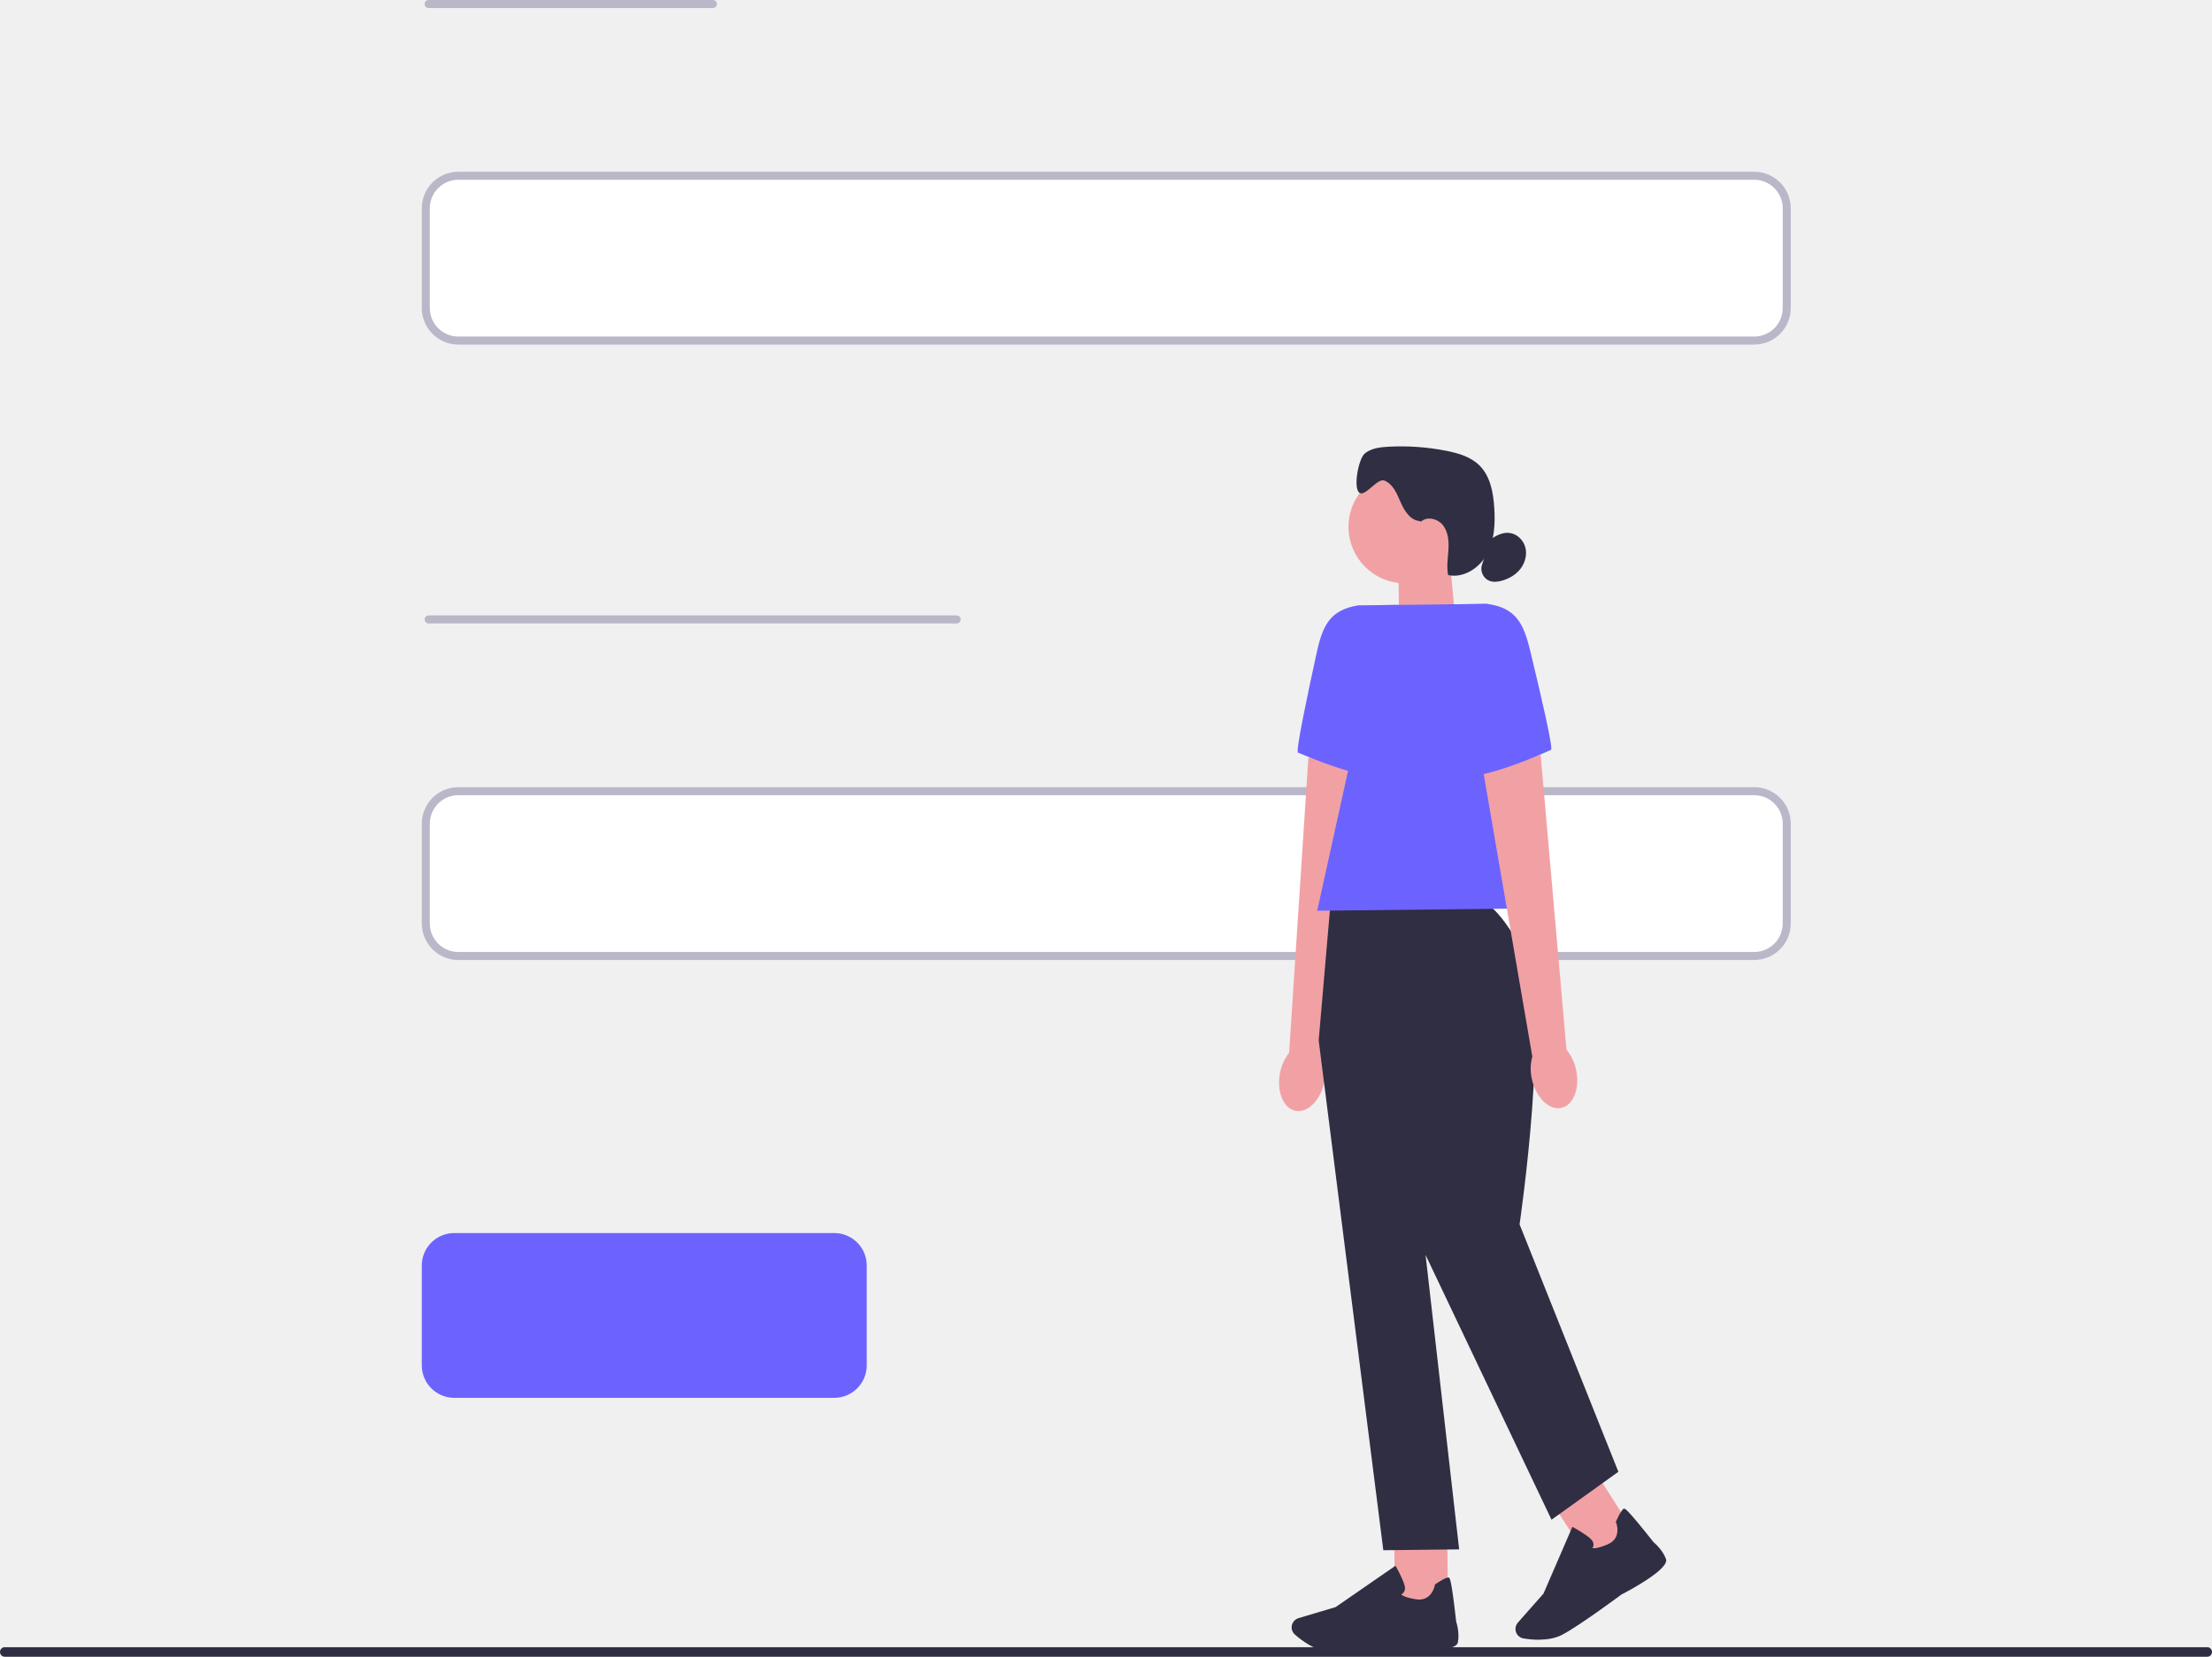
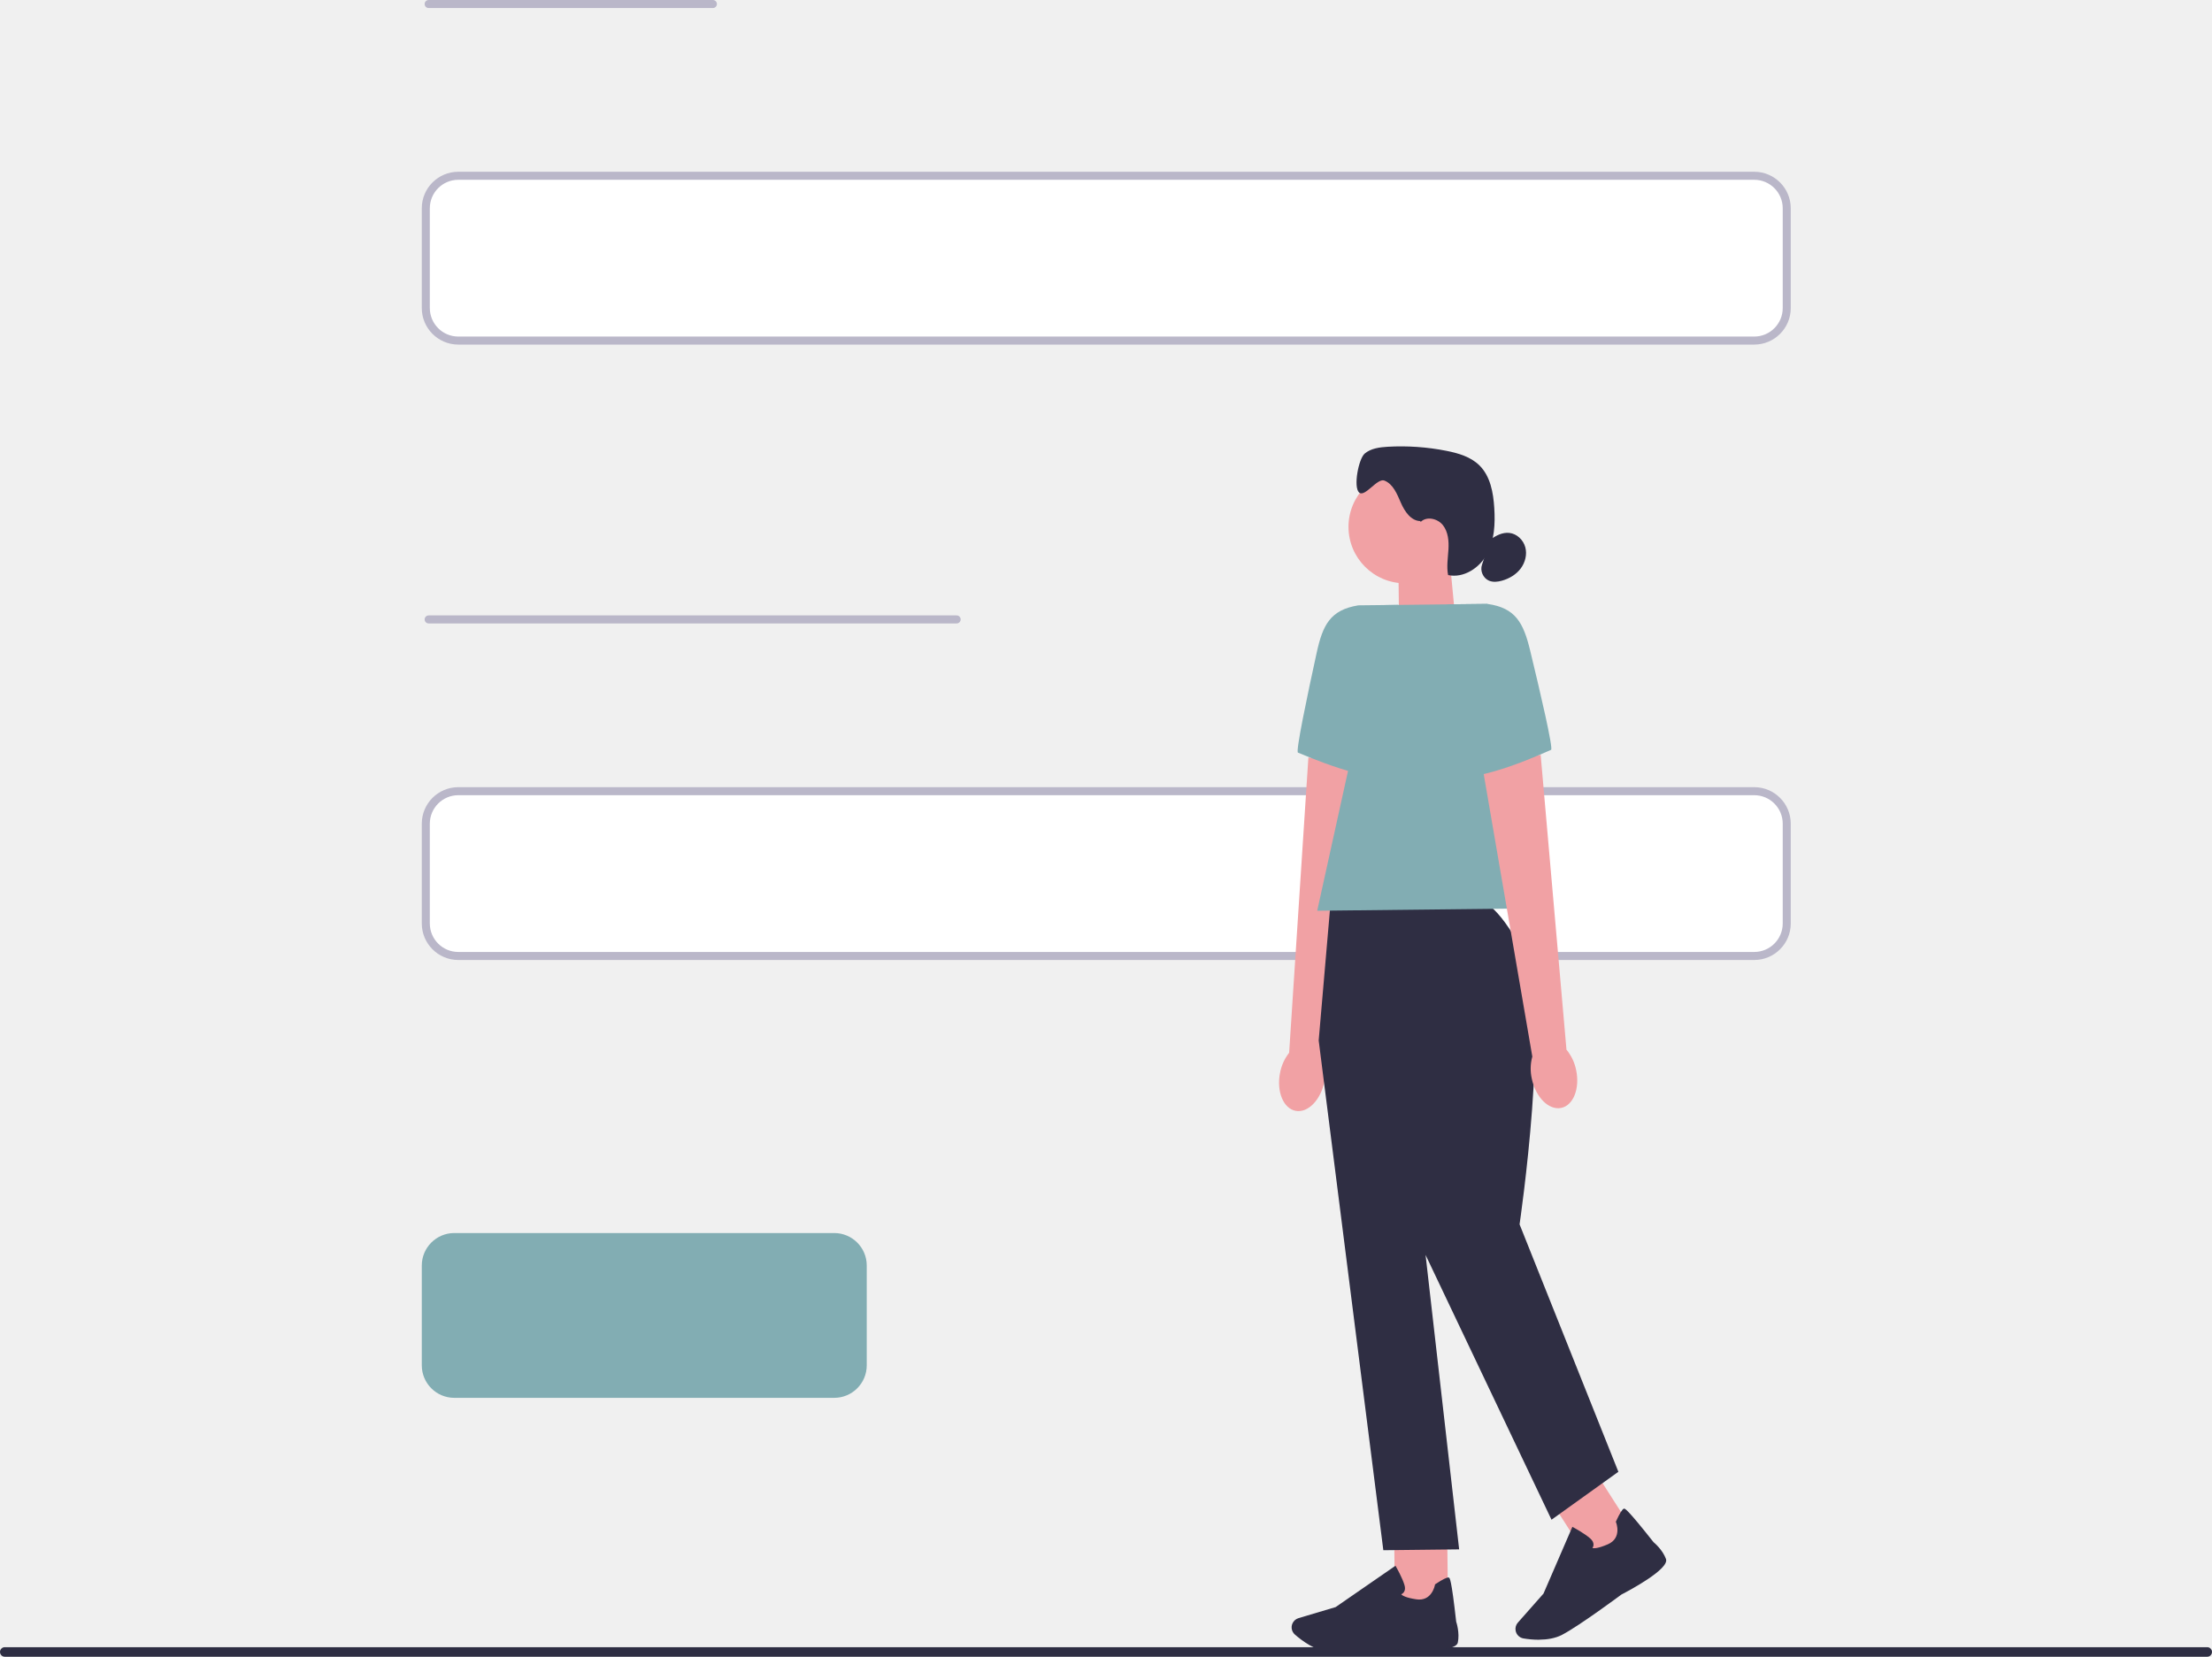
<svg xmlns="http://www.w3.org/2000/svg" width="550.6" height="412.445" viewBox="0 0 550.6 412.445">
  <path d="m550.6,411.255c0,.66-.53,1.19-1.19,1.19H1.19c-.66,0-1.19-.53-1.19-1.19s.53-1.19,1.19-1.19h548.22c.66,0,1.19.53,1.19,1.19Z" fill="#2e2e43" stroke-width="0" />
  <path d="m436.659,84.784H114.076c-4.459,0-8.086-3.627-8.086-8.086v-24.853c0-4.459,3.627-8.086,8.086-8.086h322.583c4.459,0,8.086,3.627,8.086,8.086v24.853c0,4.459-3.627,8.086-8.086,8.086Z" fill="#fff" stroke="#bab7c9" stroke-linecap="round" stroke-linejoin="round" stroke-width="2" />
  <path d="m436.659,237.99H114.076c-4.459,0-8.086-3.627-8.086-8.086v-24.853c0-4.459,3.627-8.086,8.086-8.086h322.583c4.459,0,8.086,3.627,8.086,8.086v24.853c0,4.459-3.627,8.086-8.086,8.086Z" fill="#fff" stroke="#bab7c9" stroke-linecap="round" stroke-linejoin="round" stroke-width="2" />
-   <path d="m207.659,347.99h-94.583c-4.459,0-8.086-3.627-8.086-8.086v-24.853c0-4.459,3.627-8.086,8.086-8.086h94.583c4.459,0,8.086,3.627,8.086,8.086v24.853c0,4.459-3.627,8.086-8.086,8.086Z" fill="#6c63ff" stroke-width="0" />
+   <path d="m207.659,347.99h-94.583c-4.459,0-8.086-3.627-8.086-8.086v-24.853c0-4.459,3.627-8.086,8.086-8.086h94.583c4.459,0,8.086,3.627,8.086,8.086v24.853c0,4.459-3.627,8.086-8.086,8.086Z" fill="#82adb3" stroke-width="0" />
  <line x1="106.698" y1="1" x2="177.448" y2="1" fill="none" stroke="#bab7c9" stroke-linecap="round" stroke-linejoin="round" stroke-width="2" />
  <line x1="106.698" y1="154.206" x2="238.123" y2="154.206" fill="none" stroke="#bab7c9" stroke-linecap="round" stroke-linejoin="round" stroke-width="2" />
  <rect x="390.511" y="369.323" width="13.204" height="18.73" transform="translate(-141.4433 273.5202) rotate(-32.59)" fill="#f1a1a4" stroke-width="0" />
  <polygon points="362.348 155.102 348.294 159.901 348.073 139.608 360.863 139.465 362.348 155.102" fill="#f1a1a4" stroke-width="0" />
  <circle cx="349.714" cy="131.157" r="14.054" fill="#f1a1a4" stroke-width="0" />
  <path d="m353.56,129.724c-2.348-.045-3.924-2.4-4.864-4.566-.94-2.153-1.907-4.644-4.092-5.519-1.79-.713-4.877,4.267-6.304,2.97-1.485-1.355-.13-8.438,1.42-9.715s3.677-1.55,5.675-1.673c4.897-.279,9.819.058,14.631,1.012,2.97.584,6.044,1.485,8.204,3.606,2.743,2.691,3.483,6.79,3.716,10.623.246,3.924.058,8.036-1.809,11.499-1.874,3.457-5.837,6.032-9.683,5.201-.409-2.082-.045-4.216.084-6.343.13-2.114-.058-4.397-1.368-6.07s-4.073-2.309-5.558-.798" fill="#2f2e43" stroke-width="0" />
  <path d="m370.902,134.4c1.394-1.044,3.061-1.926,4.793-1.732,1.874.201,3.47,1.732,3.969,3.548s-.019,3.826-1.154,5.331-2.841,2.503-4.657,3.016c-1.051.298-2.199.422-3.21,0-1.485-.623-2.302-2.497-1.738-4.008" fill="#2f2e43" stroke-width="0" />
-   <path id="uuid-31bdf68e-d938-48b7-86ad-7ba8e8b265d3-91-89-41-597" d="m318.603,267.171c-.882,4.624.876,8.827,3.937,9.378,3.055.551,6.252-2.756,7.141-7.38.383-1.842.298-3.749-.246-5.558l10.811-72.482-14.566-2.568-4.793,73.52c-1.174,1.505-1.959,3.249-2.283,5.111h0v-.019h-0Z" fill="#f1a1a4" stroke-width="0" />
-   <path d="m348.034,150.588l-9.923.11c-7.004,1.135-8.866,4.903-10.377,11.83-2.315,10.565-5.273,24.645-4.65,24.839.992.324,17.965,8.081,26.558,6.161l-1.602-42.94h-.006Z" fill="#6c63ff" stroke-width="0" />
+   <path id="uuid-31bdf68e-d938-48b7-86ad-7ba8e8b265d3-91-89-41-802" d="m318.603,267.171c-.882,4.624.876,8.827,3.937,9.378,3.055.551,6.252-2.756,7.141-7.38.383-1.842.298-3.749-.246-5.558l10.811-72.482-14.566-2.568-4.793,73.52c-1.174,1.505-1.959,3.249-2.283,5.111h0v-.019h-0Z" fill="#f1a1a4" stroke-width="0" />
+   <path d="m348.034,150.588l-9.923.11c-7.004,1.135-8.866,4.903-10.377,11.83-2.315,10.565-5.273,24.645-4.65,24.839.992.324,17.965,8.081,26.558,6.161l-1.602-42.94h-.006Z" fill="#82adb3" stroke-width="0" />
  <rect x="347.122" y="381.034" width="13.204" height="18.73" transform="translate(-4.33864 3.97541) rotate(-.64)" fill="#f1a1a4" stroke-width="0" />
  <path d="m334.46,411.324c-1.394.019-2.62,0-3.554-.078-3.515-.279-6.881-2.834-8.587-4.326-.765-.668-1.018-1.758-.636-2.691h0c.272-.668.83-1.18,1.531-1.394l9.242-2.75,14.897-10.292.169.298c.065.11,1.569,2.75,2.082,4.54.195.681.156,1.245-.13,1.686-.195.305-.467.486-.687.597.272.279,1.128.85,3.762,1.239,3.826.571,4.598-3.411,4.624-3.58l.026-.136.11-.078c1.809-1.2,2.918-1.738,3.308-1.628.246.065.642.188,1.848,10.98.11.337.901,2.815.409,5.201-.532,2.594-11.849,1.822-14.106,1.647-.065.006-8.522.707-14.32.765h.019-.006v0Z" fill="#2f2e43" stroke-width="0" />
  <path d="m383.212,408.211c-1.55.019-2.977-.156-3.995-.324-.999-.169-1.79-.953-1.959-1.952h0c-.13-.72.084-1.44.558-1.985l6.382-7.225,7.186-16.616.305.162c.11.058,2.782,1.505,4.17,2.75.525.473.791.973.791,1.505,0,.363-.136.662-.272.863.383.091,1.407.117,3.846-.94,3.548-1.544,2.095-5.331,2.03-5.48l-.052-.13.058-.117c.901-1.972,1.563-3.022,1.946-3.139.246-.065.642-.188,7.38,8.334.272.227,2.257,1.907,3.1,4.19.914,2.484-9.08,7.815-11.103,8.859-.058.052-10.507,7.815-14.8,10.04-1.706.882-3.736,1.174-5.584,1.187l.019.019h-.006v0Z" fill="#2f2e43" stroke-width="0" />
  <path d="m368.178,224.185l-36.967.409-2.97,34.425,16.09,126.908,18.873-.214-8.36-73.305,31.351,65.925,16.642-11.933-24.593-61.599s7.945-53.985,1.083-67.332c-6.855-13.347-11.142-13.302-11.142-13.302v.019h-.006v0Z" fill="#2f2e43" stroke-width="0" />
-   <polygon points="386.584 226.079 327.871 226.734 344.642 150.633 370.228 150.341 386.584 226.079" fill="#6c63ff" stroke-width="0" />
-   <path id="uuid-0d1d7be6-7e67-43a2-9b15-a4bbed67d7bc-92-90-42-598" d="m392.317,266.354c.986,4.611-.681,8.846-3.723,9.462-3.048.623-6.317-2.614-7.296-7.225-.422-1.835-.383-3.742.117-5.565l-12.426-72.229,14.502-2.893,6.427,73.403c1.206,1.479,2.03,3.21,2.4,5.059h0v-.013Z" fill="#f1a1a4" stroke-width="0" />
-   <path d="m360.311,150.452l9.923-.11c7.024.986,8.969,4.708,10.643,11.603,2.549,10.513,5.811,24.515,5.201,24.729-.992.337-17.777,8.47-26.409,6.745l.655-42.966h-.013Z" fill="#6c63ff" stroke-width="0" />
+   <polygon points="386.584 226.079 327.871 226.734 344.642 150.633 370.228 150.341 386.584 226.079" fill="#82adb3" stroke-width="0" />
+   <path id="uuid-0d1d7be6-7e67-43a2-9b15-a4bbed67d7bc-92-90-42-803" d="m392.317,266.354c.986,4.611-.681,8.846-3.723,9.462-3.048.623-6.317-2.614-7.296-7.225-.422-1.835-.383-3.742.117-5.565l-12.426-72.229,14.502-2.893,6.427,73.403c1.206,1.479,2.03,3.21,2.4,5.059h0v-.013Z" fill="#f1a1a4" stroke-width="0" />
+   <path d="m360.311,150.452l9.923-.11c7.024.986,8.969,4.708,10.643,11.603,2.549,10.513,5.811,24.515,5.201,24.729-.992.337-17.777,8.47-26.409,6.745l.655-42.966h-.013Z" fill="#82adb3" stroke-width="0" />
</svg>
